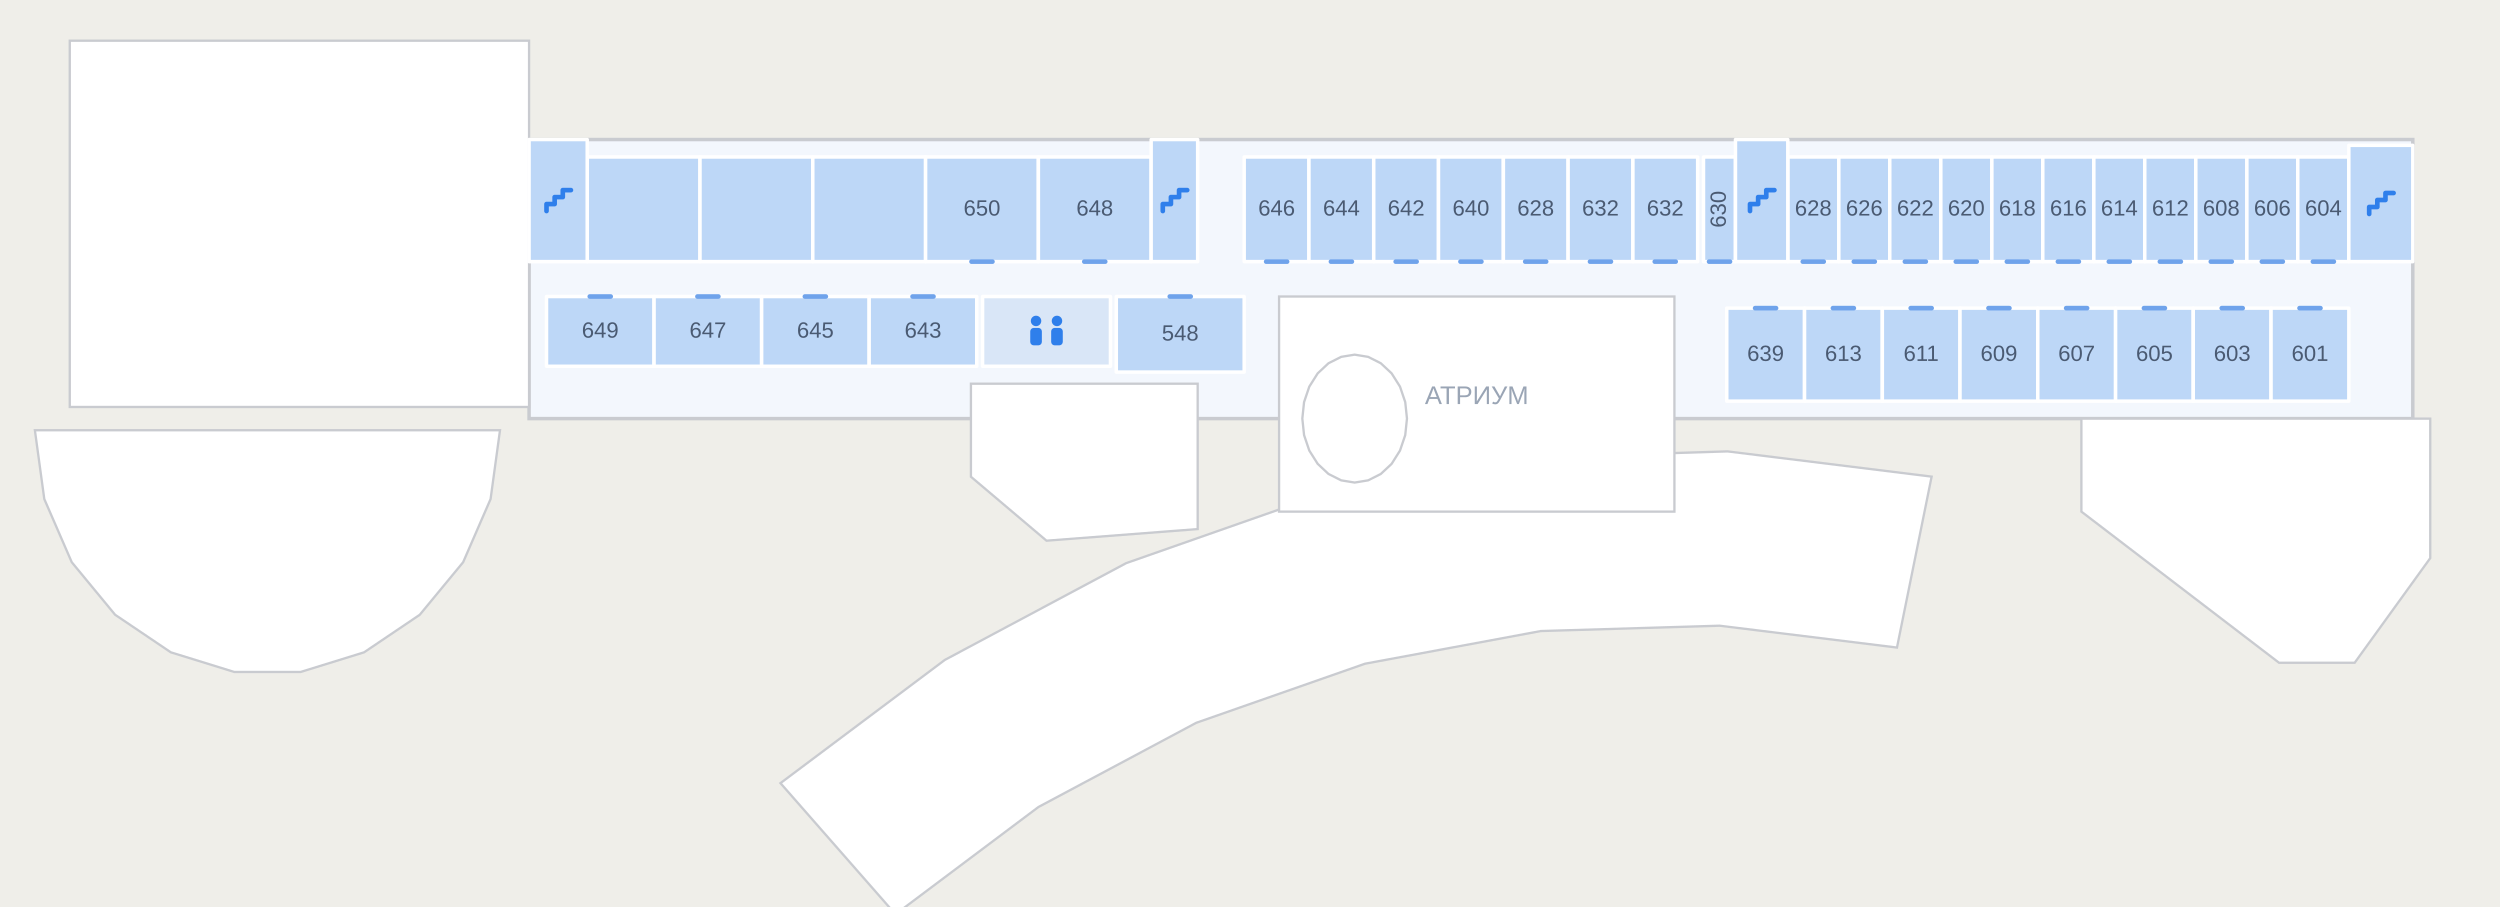
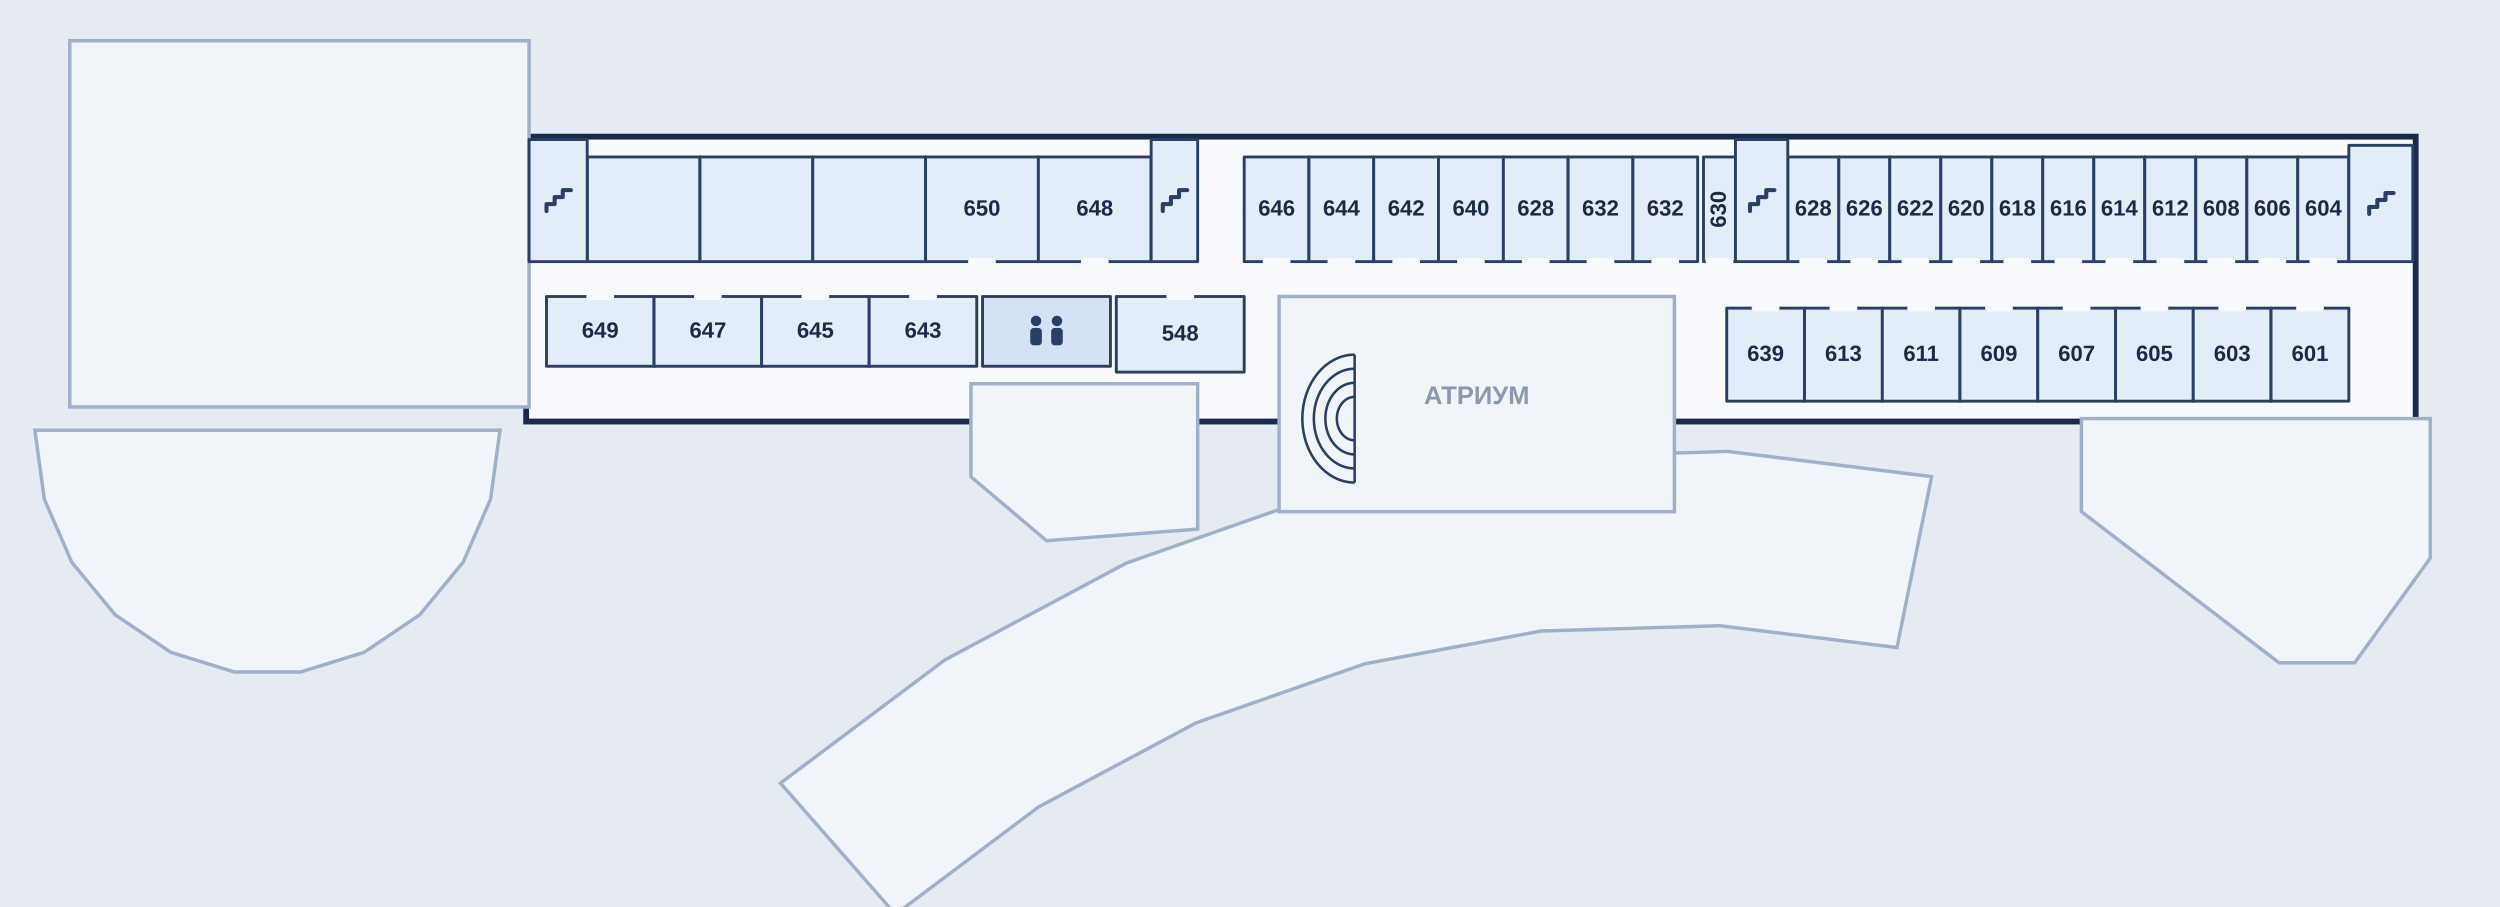
<svg xmlns="http://www.w3.org/2000/svg" viewBox="0 0 2150 780" width="2150" height="780">
-   <rect id="background" width="2150" height="780" fill="#EFEEE9" />
+   <rect id="background" width="2150" height="780" fill="#E6EBF1" />
  <g id="floor">
-     <path id="floor-main" d="M455.0 120.0 L2075.0 120.0 L2075.0 360.0 L455.0 360.0 Z" fill="#F3F7FD" stroke="#C9CBD0" stroke-width="3" />
+     <path id="floor-main" d="M455.0 120.0 L2075.0 120.0 L2075.0 360.0 L455.0 360.0 Z" fill="#F8FAFD" stroke="#1B2A4A" stroke-width="10" />
+     <path d="M455.0 120.0 L2075.0 120.0 L2075.0 360.0 L455.0 360.0 Z" fill="#F8FAFD" stroke="none" />
  </g>
  <g id="rooms">
-     <path id="unit" d="M505.0 135.0 L602.0 135.0 L602.0 225.0 L505.0 225.0 Z" fill="#BDD7F7" stroke="#FFFFFF" stroke-width="3" stroke-linejoin="round" />
-     <path id="unit-2" d="M602.0 135.0 L699.0 135.0 L699.0 225.0 L602.0 225.0 Z" fill="#BDD7F7" stroke="#FFFFFF" stroke-width="3" stroke-linejoin="round" />
-     <path id="unit-3" d="M699.0 135.0 L796.0 135.0 L796.0 225.0 L699.0 225.0 Z" fill="#BDD7F7" stroke="#FFFFFF" stroke-width="3" stroke-linejoin="round" />
-     <path id="room-650" d="M796.0 135.0 L893.0 135.0 L893.0 225.0 L796.0 225.0 Z" fill="#BDD7F7" stroke="#FFFFFF" stroke-width="3" stroke-linejoin="round" />
-     <path id="room-648" d="M893.0 135.0 L990.0 135.0 L990.0 225.0 L893.0 225.0 Z" fill="#BDD7F7" stroke="#FFFFFF" stroke-width="3" stroke-linejoin="round" />
-     <path id="room-646" d="M1070.0 135.0 L1125.7 135.0 L1125.7 225.0 L1070.0 225.0 Z" fill="#BDD7F7" stroke="#FFFFFF" stroke-width="3" stroke-linejoin="round" />
-     <path id="room-644" d="M1125.7 135.0 L1181.4 135.0 L1181.4 225.0 L1125.7 225.0 Z" fill="#BDD7F7" stroke="#FFFFFF" stroke-width="3" stroke-linejoin="round" />
-     <path id="room-642" d="M1181.4 135.0 L1237.1 135.0 L1237.1 225.0 L1181.4 225.0 Z" fill="#BDD7F7" stroke="#FFFFFF" stroke-width="3" stroke-linejoin="round" />
-     <path id="room-640" d="M1237.1 135.0 L1292.9 135.0 L1292.9 225.0 L1237.1 225.0 Z" fill="#BDD7F7" stroke="#FFFFFF" stroke-width="3" stroke-linejoin="round" />
-     <path id="room-628" d="M1292.9 135.0 L1348.6 135.0 L1348.6 225.0 L1292.9 225.0 Z" fill="#BDD7F7" stroke="#FFFFFF" stroke-width="3" stroke-linejoin="round" />
-     <path id="room-632" d="M1348.6 135.0 L1404.3 135.0 L1404.3 225.0 L1348.6 225.0 Z" fill="#BDD7F7" stroke="#FFFFFF" stroke-width="3" stroke-linejoin="round" />
-     <path id="room-632-2" d="M1404.3 135.0 L1460.0 135.0 L1460.0 225.0 L1404.3 225.0 Z" fill="#BDD7F7" stroke="#FFFFFF" stroke-width="3" stroke-linejoin="round" />
-     <path id="room-630" d="M1465.0 135.0 L1492.5 135.0 L1492.5 225.0 L1465.0 225.0 Z" fill="#BDD7F7" stroke="#FFFFFF" stroke-width="3" stroke-linejoin="round" />
-     <path id="room-628-2" d="M1537.5 135.0 L1581.4 135.0 L1581.4 225.0 L1537.5 225.0 Z" fill="#BDD7F7" stroke="#FFFFFF" stroke-width="3" stroke-linejoin="round" />
-     <path id="room-626" d="M1581.4 135.0 L1625.2 135.0 L1625.2 225.0 L1581.4 225.0 Z" fill="#BDD7F7" stroke="#FFFFFF" stroke-width="3" stroke-linejoin="round" />
-     <path id="room-622" d="M1625.2 135.0 L1669.1 135.0 L1669.1 225.0 L1625.2 225.0 Z" fill="#BDD7F7" stroke="#FFFFFF" stroke-width="3" stroke-linejoin="round" />
-     <path id="room-620" d="M1669.1 135.0 L1713.0 135.0 L1713.0 225.0 L1669.1 225.0 Z" fill="#BDD7F7" stroke="#FFFFFF" stroke-width="3" stroke-linejoin="round" />
-     <path id="room-618" d="M1713.0 135.0 L1756.8 135.0 L1756.8 225.0 L1713.0 225.0 Z" fill="#BDD7F7" stroke="#FFFFFF" stroke-width="3" stroke-linejoin="round" />
-     <path id="room-616" d="M1756.8 135.0 L1800.7 135.0 L1800.7 225.0 L1756.8 225.0 Z" fill="#BDD7F7" stroke="#FFFFFF" stroke-width="3" stroke-linejoin="round" />
-     <path id="room-614" d="M1800.7 135.0 L1844.5 135.0 L1844.5 225.0 L1800.7 225.0 Z" fill="#BDD7F7" stroke="#FFFFFF" stroke-width="3" stroke-linejoin="round" />
-     <path id="room-612" d="M1844.5 135.0 L1888.4 135.0 L1888.4 225.0 L1844.5 225.0 Z" fill="#BDD7F7" stroke="#FFFFFF" stroke-width="3" stroke-linejoin="round" />
-     <path id="room-608" d="M1888.4 135.0 L1932.3 135.0 L1932.3 225.0 L1888.4 225.0 Z" fill="#BDD7F7" stroke="#FFFFFF" stroke-width="3" stroke-linejoin="round" />
-     <path id="room-606" d="M1932.3 135.0 L1976.1 135.0 L1976.1 225.0 L1932.3 225.0 Z" fill="#BDD7F7" stroke="#FFFFFF" stroke-width="3" stroke-linejoin="round" />
-     <path id="room-604" d="M1976.1 135.0 L2020.0 135.0 L2020.0 225.0 L1976.1 225.0 Z" fill="#BDD7F7" stroke="#FFFFFF" stroke-width="3" stroke-linejoin="round" />
-     <path id="room-649" d="M470.0 255.0 L562.5 255.0 L562.5 315.0 L470.0 315.0 Z" fill="#BDD7F7" stroke="#FFFFFF" stroke-width="3" stroke-linejoin="round" />
-     <path id="room-647" d="M562.5 255.0 L655.0 255.0 L655.0 315.0 L562.5 315.0 Z" fill="#BDD7F7" stroke="#FFFFFF" stroke-width="3" stroke-linejoin="round" />
-     <path id="room-645" d="M655.0 255.0 L747.5 255.0 L747.5 315.0 L655.0 315.0 Z" fill="#BDD7F7" stroke="#FFFFFF" stroke-width="3" stroke-linejoin="round" />
-     <path id="room-643" d="M747.5 255.0 L840.0 255.0 L840.0 315.0 L747.5 315.0 Z" fill="#BDD7F7" stroke="#FFFFFF" stroke-width="3" stroke-linejoin="round" />
-     <path id="room-wc-west" d="M845.0 255.0 L955.0 255.0 L955.0 315.0 L845.0 315.0 Z" fill="#D9E6F7" stroke="#FFFFFF" stroke-width="3" stroke-linejoin="round" />
-     <path id="room-548" d="M960.0 255.0 L1070.0 255.0 L1070.0 320.0 L960.0 320.0 Z" fill="#BDD7F7" stroke="#FFFFFF" stroke-width="3" stroke-linejoin="round" />
-     <path id="room-639" d="M1485.0 265.0 L1551.9 265.0 L1551.9 345.0 L1485.0 345.0 Z" fill="#BDD7F7" stroke="#FFFFFF" stroke-width="3" stroke-linejoin="round" />
-     <path id="room-613" d="M1551.9 265.0 L1618.8 265.0 L1618.8 345.0 L1551.9 345.0 Z" fill="#BDD7F7" stroke="#FFFFFF" stroke-width="3" stroke-linejoin="round" />
-     <path id="room-611" d="M1618.8 265.0 L1685.6 265.0 L1685.6 345.0 L1618.8 345.0 Z" fill="#BDD7F7" stroke="#FFFFFF" stroke-width="3" stroke-linejoin="round" />
-     <path id="room-609" d="M1685.6 265.0 L1752.5 265.0 L1752.5 345.0 L1685.6 345.0 Z" fill="#BDD7F7" stroke="#FFFFFF" stroke-width="3" stroke-linejoin="round" />
-     <path id="room-607" d="M1752.5 265.0 L1819.4 265.0 L1819.4 345.0 L1752.5 345.0 Z" fill="#BDD7F7" stroke="#FFFFFF" stroke-width="3" stroke-linejoin="round" />
-     <path id="room-605" d="M1819.4 265.0 L1886.2 265.0 L1886.2 345.0 L1819.4 345.0 Z" fill="#BDD7F7" stroke="#FFFFFF" stroke-width="3" stroke-linejoin="round" />
-     <path id="room-603" d="M1886.2 265.0 L1953.1 265.0 L1953.1 345.0 L1886.2 345.0 Z" fill="#BDD7F7" stroke="#FFFFFF" stroke-width="3" stroke-linejoin="round" />
-     <path id="room-601" d="M1953.1 265.0 L2020.0 265.0 L2020.0 345.0 L1953.1 345.0 Z" fill="#BDD7F7" stroke="#FFFFFF" stroke-width="3" stroke-linejoin="round" />
+     <path id="unit" d="M505.0 135.0 L602.0 135.0 L602.0 225.0 L505.0 225.0 Z" fill="#E3ECF9" stroke="#2B3F66" stroke-width="2.5" stroke-linejoin="round" />
+     <path id="unit-2" d="M602.0 135.0 L699.0 135.0 L699.0 225.0 L602.0 225.0 Z" fill="#E3ECF9" stroke="#2B3F66" stroke-width="2.5" stroke-linejoin="round" />
+     <path id="unit-3" d="M699.0 135.0 L796.0 135.0 L796.0 225.0 L699.0 225.0 Z" fill="#E3ECF9" stroke="#2B3F66" stroke-width="2.5" stroke-linejoin="round" />
+     <path id="room-650" d="M796.0 135.0 L893.0 135.0 L893.0 225.0 L796.0 225.0 Z" fill="#E3ECF9" stroke="#2B3F66" stroke-width="2.5" stroke-linejoin="round" />
+     <path id="room-648" d="M893.0 135.0 L990.0 135.0 L990.0 225.0 L893.0 225.0 Z" fill="#E3ECF9" stroke="#2B3F66" stroke-width="2.5" stroke-linejoin="round" />
+     <path id="room-646" d="M1070.0 135.0 L1125.7 135.0 L1125.7 225.0 L1070.0 225.0 Z" fill="#E3ECF9" stroke="#2B3F66" stroke-width="2.5" stroke-linejoin="round" />
+     <path id="room-644" d="M1125.7 135.0 L1181.4 135.0 L1181.4 225.0 L1125.7 225.0 Z" fill="#E3ECF9" stroke="#2B3F66" stroke-width="2.5" stroke-linejoin="round" />
+     <path id="room-642" d="M1181.4 135.0 L1237.1 135.0 L1237.1 225.0 L1181.4 225.0 Z" fill="#E3ECF9" stroke="#2B3F66" stroke-width="2.5" stroke-linejoin="round" />
+     <path id="room-640" d="M1237.1 135.0 L1292.9 135.0 L1292.9 225.0 L1237.1 225.0 Z" fill="#E3ECF9" stroke="#2B3F66" stroke-width="2.5" stroke-linejoin="round" />
+     <path id="room-628" d="M1292.9 135.0 L1348.6 135.0 L1348.6 225.0 L1292.9 225.0 Z" fill="#E3ECF9" stroke="#2B3F66" stroke-width="2.5" stroke-linejoin="round" />
+     <path id="room-632" d="M1348.6 135.0 L1404.3 135.0 L1404.3 225.0 L1348.6 225.0 Z" fill="#E3ECF9" stroke="#2B3F66" stroke-width="2.5" stroke-linejoin="round" />
+     <path id="room-632-2" d="M1404.3 135.0 L1460.0 135.0 L1460.0 225.0 L1404.3 225.0 Z" fill="#E3ECF9" stroke="#2B3F66" stroke-width="2.5" stroke-linejoin="round" />
+     <path id="room-630" d="M1465.0 135.0 L1492.5 135.0 L1492.5 225.0 L1465.0 225.0 Z" fill="#E3ECF9" stroke="#2B3F66" stroke-width="2.5" stroke-linejoin="round" />
+     <path id="room-628-2" d="M1537.5 135.0 L1581.4 135.0 L1581.4 225.0 L1537.5 225.0 Z" fill="#E3ECF9" stroke="#2B3F66" stroke-width="2.5" stroke-linejoin="round" />
+     <path id="room-626" d="M1581.4 135.0 L1625.2 135.0 L1625.2 225.0 L1581.4 225.0 Z" fill="#E3ECF9" stroke="#2B3F66" stroke-width="2.5" stroke-linejoin="round" />
+     <path id="room-622" d="M1625.2 135.0 L1669.1 135.0 L1669.1 225.0 L1625.2 225.0 Z" fill="#E3ECF9" stroke="#2B3F66" stroke-width="2.5" stroke-linejoin="round" />
+     <path id="room-620" d="M1669.1 135.0 L1713.0 135.0 L1713.0 225.0 L1669.1 225.0 Z" fill="#E3ECF9" stroke="#2B3F66" stroke-width="2.5" stroke-linejoin="round" />
+     <path id="room-618" d="M1713.0 135.0 L1756.8 135.0 L1756.8 225.0 L1713.0 225.0 Z" fill="#E3ECF9" stroke="#2B3F66" stroke-width="2.5" stroke-linejoin="round" />
+     <path id="room-616" d="M1756.8 135.0 L1800.7 135.0 L1800.7 225.0 L1756.8 225.0 Z" fill="#E3ECF9" stroke="#2B3F66" stroke-width="2.5" stroke-linejoin="round" />
+     <path id="room-614" d="M1800.7 135.0 L1844.5 135.0 L1844.5 225.0 L1800.7 225.0 Z" fill="#E3ECF9" stroke="#2B3F66" stroke-width="2.5" stroke-linejoin="round" />
+     <path id="room-612" d="M1844.5 135.0 L1888.4 135.0 L1888.4 225.0 L1844.5 225.0 Z" fill="#E3ECF9" stroke="#2B3F66" stroke-width="2.5" stroke-linejoin="round" />
+     <path id="room-608" d="M1888.4 135.0 L1932.3 135.0 L1932.3 225.0 L1888.4 225.0 Z" fill="#E3ECF9" stroke="#2B3F66" stroke-width="2.5" stroke-linejoin="round" />
+     <path id="room-606" d="M1932.3 135.0 L1976.1 135.0 L1976.1 225.0 L1932.3 225.0 Z" fill="#E3ECF9" stroke="#2B3F66" stroke-width="2.5" stroke-linejoin="round" />
+     <path id="room-604" d="M1976.1 135.0 L2020.0 135.0 L2020.0 225.0 L1976.1 225.0 Z" fill="#E3ECF9" stroke="#2B3F66" stroke-width="2.5" stroke-linejoin="round" />
+     <path id="room-649" d="M470.0 255.0 L562.5 255.0 L562.5 315.0 L470.0 315.0 Z" fill="#E3ECF9" stroke="#2B3F66" stroke-width="2.5" stroke-linejoin="round" />
+     <path id="room-647" d="M562.5 255.0 L655.0 255.0 L655.0 315.0 L562.5 315.0 Z" fill="#E3ECF9" stroke="#2B3F66" stroke-width="2.5" stroke-linejoin="round" />
+     <path id="room-645" d="M655.0 255.0 L747.5 255.0 L747.5 315.0 L655.0 315.0 Z" fill="#E3ECF9" stroke="#2B3F66" stroke-width="2.5" stroke-linejoin="round" />
+     <path id="room-643" d="M747.5 255.0 L840.0 255.0 L840.0 315.0 L747.5 315.0 Z" fill="#E3ECF9" stroke="#2B3F66" stroke-width="2.5" stroke-linejoin="round" />
+     <path id="room-wc-west" d="M845.0 255.0 L955.0 255.0 L955.0 315.0 L845.0 315.0 Z" fill="#D5E2F4" stroke="#2B3F66" stroke-width="2.5" stroke-linejoin="round" />
+     <path id="room-548" d="M960.0 255.0 L1070.0 255.0 L1070.0 320.0 L960.0 320.0 Z" fill="#E3ECF9" stroke="#2B3F66" stroke-width="2.5" stroke-linejoin="round" />
+     <path id="room-639" d="M1485.0 265.0 L1551.9 265.0 L1551.9 345.0 L1485.0 345.0 Z" fill="#E3ECF9" stroke="#2B3F66" stroke-width="2.5" stroke-linejoin="round" />
+     <path id="room-613" d="M1551.9 265.0 L1618.8 265.0 L1618.8 345.0 L1551.9 345.0 Z" fill="#E3ECF9" stroke="#2B3F66" stroke-width="2.5" stroke-linejoin="round" />
+     <path id="room-611" d="M1618.8 265.0 L1685.6 265.0 L1685.6 345.0 L1618.8 345.0 Z" fill="#E3ECF9" stroke="#2B3F66" stroke-width="2.5" stroke-linejoin="round" />
+     <path id="room-609" d="M1685.6 265.0 L1752.5 265.0 L1752.5 345.0 L1685.6 345.0 Z" fill="#E3ECF9" stroke="#2B3F66" stroke-width="2.5" stroke-linejoin="round" />
+     <path id="room-607" d="M1752.5 265.0 L1819.4 265.0 L1819.4 345.0 L1752.5 345.0 Z" fill="#E3ECF9" stroke="#2B3F66" stroke-width="2.5" stroke-linejoin="round" />
+     <path id="room-605" d="M1819.4 265.0 L1886.2 265.0 L1886.2 345.0 L1819.4 345.0 Z" fill="#E3ECF9" stroke="#2B3F66" stroke-width="2.5" stroke-linejoin="round" />
+     <path id="room-603" d="M1886.2 265.0 L1953.1 265.0 L1953.1 345.0 L1886.2 345.0 Z" fill="#E3ECF9" stroke="#2B3F66" stroke-width="2.5" stroke-linejoin="round" />
+     <path id="room-601" d="M1953.1 265.0 L2020.0 265.0 L2020.0 345.0 L1953.1 345.0 Z" fill="#E3ECF9" stroke="#2B3F66" stroke-width="2.5" stroke-linejoin="round" />
  </g>
  <g id="atrium">
-     <path id="void-west-box" d="M60.0 35.0 L455.0 35.0 L455.0 350.0 L60.0 350.0 Z" fill="#FFFFFF" stroke="#C9CBD0" stroke-width="2" />
-     <path id="void-west-hall" d="M30.0 370.0 L430.0 370.0 L430.0 370.0 L421.9 429.2 L398.3 483.5 L361.0 528.7 L313.1 561.0 L258.5 577.9 L201.5 577.9 L146.9 561.0 L99.0 528.7 L61.7 483.5 L38.1 429.2 L30.0 370.0 Z" fill="#FFFFFF" stroke="#C9CBD0" stroke-width="2" />
-     <path id="void-461" d="M835.0 330.0 L1030.0 330.0 L1030.0 455.0 L900.0 465.0 L835.0 410.0 Z" fill="#FFFFFF" stroke="#C9CBD0" stroke-width="2" />
-     <path id="void-east" d="M1790.0 360.0 L1790.0 440.0 L1960.0 570.0 L2025.0 570.0 L2090.0 480.0 L2090.0 360.0 Z" fill="#FFFFFF" stroke="#C9CBD0" stroke-width="2" />
-     <path id="void-arc" d="M1661.2 409.9 L1485.7 388.2 L1309.1 393.6 L1135.3 425.8 L968.5 484.3 L812.6 567.5 L671.2 673.5 L770.1 786.3 L893.1 694.0 L1028.8 621.6 L1173.9 570.8 L1325.1 542.7 L1478.8 538.1 L1631.4 556.9 Z" fill="#FFFFFF" stroke="#C9CBD0" stroke-width="2" />
-     <path id="atrium-void" d="M1100.0 255.0 L1440.0 255.0 L1440.0 440.0 L1100.0 440.0 Z" fill="#FFFFFF" stroke="#C9CBD0" stroke-width="2" />
-     <path id="atrium-spiral" d="M1210.0 360.0 L1208.5 374.2 L1204.0 387.5 L1196.8 398.9 L1187.5 407.6 L1176.6 413.1 L1165.0 415.0 L1153.4 413.1 L1142.5 407.6 L1133.2 398.9 L1126.0 387.5 L1121.5 374.2 L1120.0 360.0 L1121.5 345.8 L1126.0 332.5 L1133.2 321.1 L1142.5 312.4 L1153.4 306.9 L1165.0 305.0 L1176.6 306.9 L1187.5 312.4 L1196.8 321.1 L1204.0 332.5 L1208.5 345.8 Z" fill="#FFFFFF" stroke="#C9CBD0" stroke-width="2" />
+     <path id="void-west-box" d="M60.0 35.0 L455.0 35.0 L455.0 350.0 L60.0 350.0 Z" fill="#F1F4F9" stroke="#9FB0C8" stroke-width="3" />
+     <path id="void-west-hall" d="M30.0 370.0 L430.0 370.0 L430.0 370.0 L421.9 429.2 L398.3 483.5 L361.0 528.7 L313.1 561.0 L258.5 577.9 L201.5 577.9 L146.9 561.0 L99.0 528.7 L61.7 483.5 L38.1 429.2 L30.0 370.0 Z" fill="#F1F4F9" stroke="#9FB0C8" stroke-width="3" />
+     <path id="void-461" d="M835.0 330.0 L1030.0 330.0 L1030.0 455.0 L900.0 465.0 L835.0 410.0 Z" fill="#F1F4F9" stroke="#9FB0C8" stroke-width="3" />
+     <path id="void-east" d="M1790.0 360.0 L1790.0 440.0 L1960.0 570.0 L2025.0 570.0 L2090.0 480.0 L2090.0 360.0 Z" fill="#F1F4F9" stroke="#9FB0C8" stroke-width="3" />
+     <path id="void-arc" d="M1661.2 409.9 L1485.7 388.2 L1309.1 393.6 L1135.3 425.8 L968.5 484.3 L812.6 567.5 L671.2 673.5 L770.1 786.3 L893.1 694.0 L1028.8 621.6 L1173.9 570.8 L1325.1 542.7 L1478.8 538.1 L1631.4 556.9 Z" fill="#F1F4F9" stroke="#9FB0C8" stroke-width="3" />
+     <path id="atrium-void" d="M1100.0 255.0 L1440.0 255.0 L1440.0 440.0 L1100.0 440.0 Z" fill="#F1F4F9" stroke="#9FB0C8" stroke-width="3" />
+     <g id="atrium-spiral" fill="none" stroke="#2B3F66" stroke-width="2.2">
+       <path d="M1165.0 305.0V415.0" />
+       <path d="M1165.0 305.0A45.0 55.0 0 0 0 1165.0 415.0" />
+       <path d="M1165.0 317.1A35.1 42.9 0 0 0 1165.0 402.9" />
+       <path d="M1165.0 329.2A25.2 30.8 0 0 0 1165.0 390.8" />
+       <path d="M1165.0 341.3A15.3 18.7 0 0 0 1165.0 378.7" />
+     </g>
  </g>
  <g id="stairs">
-     <path id="stairs-1" d="M455.0 120.0 L505.0 120.0 L505.0 225.0 L455.0 225.0 Z" fill="#BDD7F7" stroke="#FFFFFF" stroke-width="3" stroke-linejoin="round" />
-     <path id="stairs-2" d="M990.0 120.0 L1030.0 120.0 L1030.0 225.0 L990.0 225.0 Z" fill="#BDD7F7" stroke="#FFFFFF" stroke-width="3" stroke-linejoin="round" />
-     <path id="stairs-4" d="M1492.5 120.0 L1537.5 120.0 L1537.5 225.0 L1492.5 225.0 Z" fill="#BDD7F7" stroke="#FFFFFF" stroke-width="3" stroke-linejoin="round" />
-     <path id="stairs-5" d="M2020.0 125.0 L2075.0 125.0 L2075.0 225.0 L2020.0 225.0 Z" fill="#BDD7F7" stroke="#FFFFFF" stroke-width="3" stroke-linejoin="round" />
+     <path id="stairs-1" d="M455.0 120.0 L505.0 120.0 L505.0 225.0 L455.0 225.0 Z" fill="#E3ECF9" stroke="#2B3F66" stroke-width="2.5" stroke-linejoin="round" />
+     <path id="stairs-2" d="M990.0 120.0 L1030.0 120.0 L1030.0 225.0 L990.0 225.0 Z" fill="#E3ECF9" stroke="#2B3F66" stroke-width="2.5" stroke-linejoin="round" />
+     <path id="stairs-4" d="M1492.5 120.0 L1537.5 120.0 L1537.5 225.0 L1492.5 225.0 Z" fill="#E3ECF9" stroke="#2B3F66" stroke-width="2.5" stroke-linejoin="round" />
+     <path id="stairs-5" d="M2020.0 125.0 L2075.0 125.0 L2075.0 225.0 L2020.0 225.0 Z" fill="#E3ECF9" stroke="#2B3F66" stroke-width="2.5" stroke-linejoin="round" />
  </g>
  <g id="doors">
-     <line id="door-650" x1="853.5" y1="225.0" x2="835.5" y2="225.0" stroke="#6FA3EB" stroke-width="4" stroke-linecap="round" />
-     <line id="door-648" x1="950.5" y1="225.0" x2="932.5" y2="225.0" stroke="#6FA3EB" stroke-width="4" stroke-linecap="round" />
-     <line id="door-646" x1="1106.9" y1="225.0" x2="1088.9" y2="225.0" stroke="#6FA3EB" stroke-width="4" stroke-linecap="round" />
-     <line id="door-644" x1="1162.6" y1="225.0" x2="1144.6" y2="225.0" stroke="#6FA3EB" stroke-width="4" stroke-linecap="round" />
-     <line id="door-642" x1="1218.3" y1="225.0" x2="1200.3" y2="225.0" stroke="#6FA3EB" stroke-width="4" stroke-linecap="round" />
-     <line id="door-640" x1="1274.0" y1="225.0" x2="1256.0" y2="225.0" stroke="#6FA3EB" stroke-width="4" stroke-linecap="round" />
-     <line id="door-628" x1="1329.7" y1="225.0" x2="1311.7" y2="225.0" stroke="#6FA3EB" stroke-width="4" stroke-linecap="round" />
-     <line id="door-632" x1="1385.4" y1="225.0" x2="1367.4" y2="225.0" stroke="#6FA3EB" stroke-width="4" stroke-linecap="round" />
-     <line id="door-632-2" x1="1441.1" y1="225.0" x2="1423.1" y2="225.0" stroke="#6FA3EB" stroke-width="4" stroke-linecap="round" />
-     <line id="door-630" x1="1487.8" y1="225.0" x2="1469.8" y2="225.0" stroke="#6FA3EB" stroke-width="4" stroke-linecap="round" />
-     <line id="door-628-2" x1="1568.4" y1="225.0" x2="1550.4" y2="225.0" stroke="#6FA3EB" stroke-width="4" stroke-linecap="round" />
-     <line id="door-626" x1="1612.3" y1="225.0" x2="1594.3" y2="225.0" stroke="#6FA3EB" stroke-width="4" stroke-linecap="round" />
-     <line id="door-622" x1="1656.2" y1="225.0" x2="1638.2" y2="225.0" stroke="#6FA3EB" stroke-width="4" stroke-linecap="round" />
-     <line id="door-620" x1="1700.0" y1="225.0" x2="1682.0" y2="225.0" stroke="#6FA3EB" stroke-width="4" stroke-linecap="round" />
-     <line id="door-618" x1="1743.9" y1="225.0" x2="1725.9" y2="225.0" stroke="#6FA3EB" stroke-width="4" stroke-linecap="round" />
-     <line id="door-616" x1="1787.8" y1="225.0" x2="1769.8" y2="225.0" stroke="#6FA3EB" stroke-width="4" stroke-linecap="round" />
-     <line id="door-614" x1="1831.6" y1="225.0" x2="1813.6" y2="225.0" stroke="#6FA3EB" stroke-width="4" stroke-linecap="round" />
-     <line id="door-612" x1="1875.5" y1="225.0" x2="1857.5" y2="225.0" stroke="#6FA3EB" stroke-width="4" stroke-linecap="round" />
-     <line id="door-608" x1="1919.3" y1="225.0" x2="1901.3" y2="225.0" stroke="#6FA3EB" stroke-width="4" stroke-linecap="round" />
-     <line id="door-606" x1="1963.2" y1="225.0" x2="1945.2" y2="225.0" stroke="#6FA3EB" stroke-width="4" stroke-linecap="round" />
-     <line id="door-604" x1="2007.1" y1="225.0" x2="1989.1" y2="225.0" stroke="#6FA3EB" stroke-width="4" stroke-linecap="round" />
-     <line id="door-649" x1="507.2" y1="255.0" x2="525.2" y2="255.0" stroke="#6FA3EB" stroke-width="4" stroke-linecap="round" />
-     <line id="door-647" x1="599.8" y1="255.0" x2="617.8" y2="255.0" stroke="#6FA3EB" stroke-width="4" stroke-linecap="round" />
-     <line id="door-645" x1="692.2" y1="255.0" x2="710.2" y2="255.0" stroke="#6FA3EB" stroke-width="4" stroke-linecap="round" />
-     <line id="door-643" x1="784.8" y1="255.0" x2="802.8" y2="255.0" stroke="#6FA3EB" stroke-width="4" stroke-linecap="round" />
-     <line id="door-548" x1="1006.0" y1="255.0" x2="1024.0" y2="255.0" stroke="#6FA3EB" stroke-width="4" stroke-linecap="round" />
-     <line id="door-639" x1="1509.4" y1="265.0" x2="1527.4" y2="265.0" stroke="#6FA3EB" stroke-width="4" stroke-linecap="round" />
-     <line id="door-613" x1="1576.3" y1="265.0" x2="1594.3" y2="265.0" stroke="#6FA3EB" stroke-width="4" stroke-linecap="round" />
-     <line id="door-611" x1="1643.2" y1="265.0" x2="1661.2" y2="265.0" stroke="#6FA3EB" stroke-width="4" stroke-linecap="round" />
-     <line id="door-609" x1="1710.1" y1="265.0" x2="1728.1" y2="265.0" stroke="#6FA3EB" stroke-width="4" stroke-linecap="round" />
-     <line id="door-607" x1="1776.9" y1="265.0" x2="1794.9" y2="265.0" stroke="#6FA3EB" stroke-width="4" stroke-linecap="round" />
-     <line id="door-605" x1="1843.8" y1="265.0" x2="1861.8" y2="265.0" stroke="#6FA3EB" stroke-width="4" stroke-linecap="round" />
-     <line id="door-603" x1="1910.7" y1="265.0" x2="1928.7" y2="265.0" stroke="#6FA3EB" stroke-width="4" stroke-linecap="round" />
-     <line id="door-601" x1="1977.6" y1="265.0" x2="1995.6" y2="265.0" stroke="#6FA3EB" stroke-width="4" stroke-linecap="round" />
+     <line id="door-650" x1="853.5" y1="225.0" x2="835.5" y2="225.0" stroke="#F8FAFD" stroke-width="6" stroke-linecap="round" />
+     <line id="door-648" x1="950.5" y1="225.0" x2="932.5" y2="225.0" stroke="#F8FAFD" stroke-width="6" stroke-linecap="round" />
+     <line id="door-646" x1="1106.9" y1="225.0" x2="1088.9" y2="225.0" stroke="#F8FAFD" stroke-width="6" stroke-linecap="round" />
+     <line id="door-644" x1="1162.6" y1="225.0" x2="1144.6" y2="225.0" stroke="#F8FAFD" stroke-width="6" stroke-linecap="round" />
+     <line id="door-642" x1="1218.3" y1="225.0" x2="1200.3" y2="225.0" stroke="#F8FAFD" stroke-width="6" stroke-linecap="round" />
+     <line id="door-640" x1="1274.0" y1="225.0" x2="1256.0" y2="225.0" stroke="#F8FAFD" stroke-width="6" stroke-linecap="round" />
+     <line id="door-628" x1="1329.7" y1="225.0" x2="1311.7" y2="225.0" stroke="#F8FAFD" stroke-width="6" stroke-linecap="round" />
+     <line id="door-632" x1="1385.4" y1="225.0" x2="1367.4" y2="225.0" stroke="#F8FAFD" stroke-width="6" stroke-linecap="round" />
+     <line id="door-632-2" x1="1441.1" y1="225.0" x2="1423.1" y2="225.0" stroke="#F8FAFD" stroke-width="6" stroke-linecap="round" />
+     <line id="door-630" x1="1487.8" y1="225.0" x2="1469.8" y2="225.0" stroke="#F8FAFD" stroke-width="6" stroke-linecap="round" />
+     <line id="door-628-2" x1="1568.4" y1="225.0" x2="1550.4" y2="225.0" stroke="#F8FAFD" stroke-width="6" stroke-linecap="round" />
+     <line id="door-626" x1="1612.3" y1="225.0" x2="1594.3" y2="225.0" stroke="#F8FAFD" stroke-width="6" stroke-linecap="round" />
+     <line id="door-622" x1="1656.2" y1="225.0" x2="1638.2" y2="225.0" stroke="#F8FAFD" stroke-width="6" stroke-linecap="round" />
+     <line id="door-620" x1="1700.0" y1="225.0" x2="1682.0" y2="225.0" stroke="#F8FAFD" stroke-width="6" stroke-linecap="round" />
+     <line id="door-618" x1="1743.9" y1="225.0" x2="1725.9" y2="225.0" stroke="#F8FAFD" stroke-width="6" stroke-linecap="round" />
+     <line id="door-616" x1="1787.8" y1="225.0" x2="1769.8" y2="225.0" stroke="#F8FAFD" stroke-width="6" stroke-linecap="round" />
+     <line id="door-614" x1="1831.6" y1="225.0" x2="1813.6" y2="225.0" stroke="#F8FAFD" stroke-width="6" stroke-linecap="round" />
+     <line id="door-612" x1="1875.5" y1="225.0" x2="1857.5" y2="225.0" stroke="#F8FAFD" stroke-width="6" stroke-linecap="round" />
+     <line id="door-608" x1="1919.3" y1="225.0" x2="1901.3" y2="225.0" stroke="#F8FAFD" stroke-width="6" stroke-linecap="round" />
+     <line id="door-606" x1="1963.2" y1="225.0" x2="1945.2" y2="225.0" stroke="#F8FAFD" stroke-width="6" stroke-linecap="round" />
+     <line id="door-604" x1="2007.1" y1="225.0" x2="1989.1" y2="225.0" stroke="#F8FAFD" stroke-width="6" stroke-linecap="round" />
+     <line id="door-649" x1="507.2" y1="255.0" x2="525.2" y2="255.0" stroke="#F8FAFD" stroke-width="6" stroke-linecap="round" />
+     <line id="door-647" x1="599.8" y1="255.0" x2="617.8" y2="255.0" stroke="#F8FAFD" stroke-width="6" stroke-linecap="round" />
+     <line id="door-645" x1="692.2" y1="255.0" x2="710.2" y2="255.0" stroke="#F8FAFD" stroke-width="6" stroke-linecap="round" />
+     <line id="door-643" x1="784.8" y1="255.0" x2="802.8" y2="255.0" stroke="#F8FAFD" stroke-width="6" stroke-linecap="round" />
+     <line id="door-548" x1="1006.0" y1="255.0" x2="1024.0" y2="255.0" stroke="#F8FAFD" stroke-width="6" stroke-linecap="round" />
+     <line id="door-639" x1="1509.4" y1="265.0" x2="1527.4" y2="265.0" stroke="#F8FAFD" stroke-width="6" stroke-linecap="round" />
+     <line id="door-613" x1="1576.3" y1="265.0" x2="1594.3" y2="265.0" stroke="#F8FAFD" stroke-width="6" stroke-linecap="round" />
+     <line id="door-611" x1="1643.2" y1="265.0" x2="1661.2" y2="265.0" stroke="#F8FAFD" stroke-width="6" stroke-linecap="round" />
+     <line id="door-609" x1="1710.1" y1="265.0" x2="1728.1" y2="265.0" stroke="#F8FAFD" stroke-width="6" stroke-linecap="round" />
+     <line id="door-607" x1="1776.9" y1="265.0" x2="1794.9" y2="265.0" stroke="#F8FAFD" stroke-width="6" stroke-linecap="round" />
+     <line id="door-605" x1="1843.8" y1="265.0" x2="1861.8" y2="265.0" stroke="#F8FAFD" stroke-width="6" stroke-linecap="round" />
+     <line id="door-603" x1="1910.7" y1="265.0" x2="1928.7" y2="265.0" stroke="#F8FAFD" stroke-width="6" stroke-linecap="round" />
+     <line id="door-601" x1="1977.6" y1="265.0" x2="1995.6" y2="265.0" stroke="#F8FAFD" stroke-width="6" stroke-linecap="round" />
  </g>
  <g id="icons">
-     <polyline id="icon-stairs-1" points="470.0,181.5 470.0,175.5 477.0,175.5 477.0,169.5 484.0,169.5 484.0,163.5 491.0,163.5" fill="none" stroke="#2F7FEB" stroke-width="4" stroke-linecap="round" stroke-linejoin="round" />
-     <polyline id="icon-stairs-2" points="1000.0,181.5 1000.0,175.5 1007.0,175.5 1007.0,169.5 1014.0,169.5 1014.0,163.5 1021.0,163.5" fill="none" stroke="#2F7FEB" stroke-width="4" stroke-linecap="round" stroke-linejoin="round" />
-     <polyline id="icon-stairs-4" points="1505.0,181.5 1505.0,175.5 1512.0,175.5 1512.0,169.5 1519.0,169.5 1519.0,163.5 1526.0,163.5" fill="none" stroke="#2F7FEB" stroke-width="4" stroke-linecap="round" stroke-linejoin="round" />
-     <polyline id="icon-stairs-5" points="2037.5,184.0 2037.5,178.0 2044.5,178.0 2044.5,172.0 2051.5,172.0 2051.5,166.0 2058.5,166.0" fill="none" stroke="#2F7FEB" stroke-width="4" stroke-linecap="round" stroke-linejoin="round" />
-     <g id="icon-room-wc-west" fill="#2F7FEB">
+     <polyline id="icon-stairs-1" points="470.0,181.5 470.0,175.5 477.0,175.5 477.0,169.5 484.0,169.5 484.0,163.5 491.0,163.5" fill="none" stroke="#2B3F66" stroke-width="3.5" stroke-linecap="round" stroke-linejoin="round" />
+     <polyline id="icon-stairs-2" points="1000.0,181.5 1000.0,175.5 1007.0,175.5 1007.0,169.5 1014.0,169.5 1014.0,163.5 1021.0,163.5" fill="none" stroke="#2B3F66" stroke-width="3.5" stroke-linecap="round" stroke-linejoin="round" />
+     <polyline id="icon-stairs-4" points="1505.0,181.5 1505.0,175.5 1512.0,175.5 1512.0,169.5 1519.0,169.5 1519.0,163.5 1526.0,163.5" fill="none" stroke="#2B3F66" stroke-width="3.5" stroke-linecap="round" stroke-linejoin="round" />
+     <polyline id="icon-stairs-5" points="2037.5,184.0 2037.5,178.0 2044.5,178.0 2044.5,172.0 2051.5,172.0 2051.5,166.0 2058.5,166.0" fill="none" stroke="#2B3F66" stroke-width="3.5" stroke-linecap="round" stroke-linejoin="round" />
+     <g id="icon-room-wc-west" fill="#2B3F66">
      <circle cx="891.0" cy="276.0" r="4.5" />
      <rect x="886.0" y="282.0" width="10" height="15" rx="3" />
      <circle cx="909.0" cy="276.0" r="4.5" />
      <rect x="904.0" y="282.0" width="10" height="15" rx="3" />
    </g>
  </g>
  <g id="nav">
    <circle id="node-stairs-1" cx="480.0" cy="172.5" r="4" fill="#2F7FEB" fill-opacity="0" />
    <circle id="node-door-650" cx="844.5" cy="225.0" r="4" fill="#2F7FEB" fill-opacity="0" />
    <circle id="node-door-648" cx="941.5" cy="225.0" r="4" fill="#2F7FEB" fill-opacity="0" />
    <circle id="node-stairs-2" cx="1010.0" cy="172.5" r="4" fill="#2F7FEB" fill-opacity="0" />
    <circle id="node-door-646" cx="1097.9" cy="225.0" r="4" fill="#2F7FEB" fill-opacity="0" />
    <circle id="node-door-644" cx="1153.6" cy="225.0" r="4" fill="#2F7FEB" fill-opacity="0" />
    <circle id="node-door-642" cx="1209.3" cy="225.0" r="4" fill="#2F7FEB" fill-opacity="0" />
    <circle id="node-door-640" cx="1265.0" cy="225.0" r="4" fill="#2F7FEB" fill-opacity="0" />
    <circle id="node-door-628" cx="1320.7" cy="225.0" r="4" fill="#2F7FEB" fill-opacity="0" />
    <circle id="node-door-632" cx="1376.4" cy="225.0" r="4" fill="#2F7FEB" fill-opacity="0" />
    <circle id="node-door-632-2" cx="1432.1" cy="225.0" r="4" fill="#2F7FEB" fill-opacity="0" />
    <circle id="node-door-630" cx="1478.8" cy="225.0" r="4" fill="#2F7FEB" fill-opacity="0" />
    <circle id="node-stairs-4" cx="1515.0" cy="172.5" r="4" fill="#2F7FEB" fill-opacity="0" />
    <circle id="node-door-628-2" cx="1559.4" cy="225.0" r="4" fill="#2F7FEB" fill-opacity="0" />
    <circle id="node-door-626" cx="1603.3" cy="225.0" r="4" fill="#2F7FEB" fill-opacity="0" />
    <circle id="node-door-622" cx="1647.2" cy="225.0" r="4" fill="#2F7FEB" fill-opacity="0" />
    <circle id="node-door-620" cx="1691.0" cy="225.0" r="4" fill="#2F7FEB" fill-opacity="0" />
    <circle id="node-door-618" cx="1734.9" cy="225.0" r="4" fill="#2F7FEB" fill-opacity="0" />
    <circle id="node-door-616" cx="1778.8" cy="225.0" r="4" fill="#2F7FEB" fill-opacity="0" />
    <circle id="node-door-614" cx="1822.6" cy="225.0" r="4" fill="#2F7FEB" fill-opacity="0" />
    <circle id="node-door-612" cx="1866.5" cy="225.0" r="4" fill="#2F7FEB" fill-opacity="0" />
    <circle id="node-door-608" cx="1910.3" cy="225.0" r="4" fill="#2F7FEB" fill-opacity="0" />
    <circle id="node-door-606" cx="1954.2" cy="225.0" r="4" fill="#2F7FEB" fill-opacity="0" />
    <circle id="node-door-604" cx="1998.1" cy="225.0" r="4" fill="#2F7FEB" fill-opacity="0" />
    <circle id="node-stairs-5" cx="2047.5" cy="175.0" r="4" fill="#2F7FEB" fill-opacity="0" />
    <circle id="node-door-649" cx="516.2" cy="255.0" r="4" fill="#2F7FEB" fill-opacity="0" />
    <circle id="node-door-647" cx="608.8" cy="255.0" r="4" fill="#2F7FEB" fill-opacity="0" />
    <circle id="node-door-645" cx="701.2" cy="255.0" r="4" fill="#2F7FEB" fill-opacity="0" />
    <circle id="node-door-643" cx="793.8" cy="255.0" r="4" fill="#2F7FEB" fill-opacity="0" />
    <circle id="node-door-548" cx="1015.0" cy="255.0" r="4" fill="#2F7FEB" fill-opacity="0" />
    <circle id="node-door-639" cx="1518.4" cy="265.0" r="4" fill="#2F7FEB" fill-opacity="0" />
    <circle id="node-door-613" cx="1585.3" cy="265.0" r="4" fill="#2F7FEB" fill-opacity="0" />
    <circle id="node-door-611" cx="1652.2" cy="265.0" r="4" fill="#2F7FEB" fill-opacity="0" />
    <circle id="node-door-609" cx="1719.1" cy="265.0" r="4" fill="#2F7FEB" fill-opacity="0" />
    <circle id="node-door-607" cx="1785.9" cy="265.0" r="4" fill="#2F7FEB" fill-opacity="0" />
    <circle id="node-door-605" cx="1852.8" cy="265.0" r="4" fill="#2F7FEB" fill-opacity="0" />
    <circle id="node-door-603" cx="1919.7" cy="265.0" r="4" fill="#2F7FEB" fill-opacity="0" />
    <circle id="node-door-601" cx="1986.6" cy="265.0" r="4" fill="#2F7FEB" fill-opacity="0" />
  </g>
  <g id="labels">
-     <text x="844.5" y="180.0" font-family="Arial, sans-serif" font-size="19" fill="#4A5A72" text-anchor="middle" dominant-baseline="middle">650</text>
-     <text x="941.5" y="180.0" font-family="Arial, sans-serif" font-size="19" fill="#4A5A72" text-anchor="middle" dominant-baseline="middle">648</text>
-     <text x="1097.9" y="180.0" font-family="Arial, sans-serif" font-size="19" fill="#4A5A72" text-anchor="middle" dominant-baseline="middle">646</text>
-     <text x="1153.6" y="180.0" font-family="Arial, sans-serif" font-size="19" fill="#4A5A72" text-anchor="middle" dominant-baseline="middle">644</text>
-     <text x="1209.3" y="180.0" font-family="Arial, sans-serif" font-size="19" fill="#4A5A72" text-anchor="middle" dominant-baseline="middle">642</text>
-     <text x="1265.0" y="180.0" font-family="Arial, sans-serif" font-size="19" fill="#4A5A72" text-anchor="middle" dominant-baseline="middle">640</text>
-     <text x="1320.7" y="180.0" font-family="Arial, sans-serif" font-size="19" fill="#4A5A72" text-anchor="middle" dominant-baseline="middle">628</text>
-     <text x="1376.4" y="180.0" font-family="Arial, sans-serif" font-size="19" fill="#4A5A72" text-anchor="middle" dominant-baseline="middle">632</text>
-     <text x="1432.1" y="180.0" font-family="Arial, sans-serif" font-size="19" fill="#4A5A72" text-anchor="middle" dominant-baseline="middle">632</text>
-     <text x="1478.8" y="180.0" font-family="Arial, sans-serif" font-size="19" fill="#4A5A72" text-anchor="middle" dominant-baseline="middle" transform="rotate(-90.0 1478.8 180.0)">630</text>
-     <text x="1559.4" y="180.0" font-family="Arial, sans-serif" font-size="19" fill="#4A5A72" text-anchor="middle" dominant-baseline="middle">628</text>
-     <text x="1603.3" y="180.0" font-family="Arial, sans-serif" font-size="19" fill="#4A5A72" text-anchor="middle" dominant-baseline="middle">626</text>
-     <text x="1647.2" y="180.0" font-family="Arial, sans-serif" font-size="19" fill="#4A5A72" text-anchor="middle" dominant-baseline="middle">622</text>
-     <text x="1691.0" y="180.0" font-family="Arial, sans-serif" font-size="19" fill="#4A5A72" text-anchor="middle" dominant-baseline="middle">620</text>
-     <text x="1734.9" y="180.0" font-family="Arial, sans-serif" font-size="19" fill="#4A5A72" text-anchor="middle" dominant-baseline="middle">618</text>
-     <text x="1778.8" y="180.0" font-family="Arial, sans-serif" font-size="19" fill="#4A5A72" text-anchor="middle" dominant-baseline="middle">616</text>
-     <text x="1822.6" y="180.0" font-family="Arial, sans-serif" font-size="19" fill="#4A5A72" text-anchor="middle" dominant-baseline="middle">614</text>
-     <text x="1866.5" y="180.0" font-family="Arial, sans-serif" font-size="19" fill="#4A5A72" text-anchor="middle" dominant-baseline="middle">612</text>
-     <text x="1910.3" y="180.0" font-family="Arial, sans-serif" font-size="19" fill="#4A5A72" text-anchor="middle" dominant-baseline="middle">608</text>
-     <text x="1954.2" y="180.0" font-family="Arial, sans-serif" font-size="19" fill="#4A5A72" text-anchor="middle" dominant-baseline="middle">606</text>
-     <text x="1998.1" y="180.0" font-family="Arial, sans-serif" font-size="19" fill="#4A5A72" text-anchor="middle" dominant-baseline="middle">604</text>
-     <text x="516.2" y="285.0" font-family="Arial, sans-serif" font-size="19" fill="#4A5A72" text-anchor="middle" dominant-baseline="middle">649</text>
-     <text x="608.8" y="285.0" font-family="Arial, sans-serif" font-size="19" fill="#4A5A72" text-anchor="middle" dominant-baseline="middle">647</text>
-     <text x="701.2" y="285.0" font-family="Arial, sans-serif" font-size="19" fill="#4A5A72" text-anchor="middle" dominant-baseline="middle">645</text>
-     <text x="793.8" y="285.0" font-family="Arial, sans-serif" font-size="19" fill="#4A5A72" text-anchor="middle" dominant-baseline="middle">643</text>
-     <text x="1015.0" y="287.5" font-family="Arial, sans-serif" font-size="19" fill="#4A5A72" text-anchor="middle" dominant-baseline="middle">548</text>
-     <text x="1518.4" y="305.0" font-family="Arial, sans-serif" font-size="19" fill="#4A5A72" text-anchor="middle" dominant-baseline="middle">639</text>
-     <text x="1585.3" y="305.0" font-family="Arial, sans-serif" font-size="19" fill="#4A5A72" text-anchor="middle" dominant-baseline="middle">613</text>
-     <text x="1652.2" y="305.0" font-family="Arial, sans-serif" font-size="19" fill="#4A5A72" text-anchor="middle" dominant-baseline="middle">611</text>
-     <text x="1719.1" y="305.0" font-family="Arial, sans-serif" font-size="19" fill="#4A5A72" text-anchor="middle" dominant-baseline="middle">609</text>
-     <text x="1785.9" y="305.0" font-family="Arial, sans-serif" font-size="19" fill="#4A5A72" text-anchor="middle" dominant-baseline="middle">607</text>
-     <text x="1852.8" y="305.0" font-family="Arial, sans-serif" font-size="19" fill="#4A5A72" text-anchor="middle" dominant-baseline="middle">605</text>
-     <text x="1919.7" y="305.0" font-family="Arial, sans-serif" font-size="19" fill="#4A5A72" text-anchor="middle" dominant-baseline="middle">603</text>
-     <text x="1986.6" y="305.0" font-family="Arial, sans-serif" font-size="19" fill="#4A5A72" text-anchor="middle" dominant-baseline="middle">601</text>
-     <text x="1270" y="347.5" font-family="Arial, sans-serif" font-size="22" fill="#9AA5B5" text-anchor="middle">АТРИУМ</text>
+     <text x="844.5" y="180.0" font-family="Arial, sans-serif" font-size="19" fill="#1B2A4A" font-weight="700" text-anchor="middle" dominant-baseline="middle">650</text>
+     <text x="941.5" y="180.0" font-family="Arial, sans-serif" font-size="19" fill="#1B2A4A" font-weight="700" text-anchor="middle" dominant-baseline="middle">648</text>
+     <text x="1097.9" y="180.0" font-family="Arial, sans-serif" font-size="19" fill="#1B2A4A" font-weight="700" text-anchor="middle" dominant-baseline="middle">646</text>
+     <text x="1153.6" y="180.0" font-family="Arial, sans-serif" font-size="19" fill="#1B2A4A" font-weight="700" text-anchor="middle" dominant-baseline="middle">644</text>
+     <text x="1209.3" y="180.0" font-family="Arial, sans-serif" font-size="19" fill="#1B2A4A" font-weight="700" text-anchor="middle" dominant-baseline="middle">642</text>
+     <text x="1265.0" y="180.0" font-family="Arial, sans-serif" font-size="19" fill="#1B2A4A" font-weight="700" text-anchor="middle" dominant-baseline="middle">640</text>
+     <text x="1320.7" y="180.0" font-family="Arial, sans-serif" font-size="19" fill="#1B2A4A" font-weight="700" text-anchor="middle" dominant-baseline="middle">628</text>
+     <text x="1376.4" y="180.0" font-family="Arial, sans-serif" font-size="19" fill="#1B2A4A" font-weight="700" text-anchor="middle" dominant-baseline="middle">632</text>
+     <text x="1432.1" y="180.0" font-family="Arial, sans-serif" font-size="19" fill="#1B2A4A" font-weight="700" text-anchor="middle" dominant-baseline="middle">632</text>
+     <text x="1478.8" y="180.0" font-family="Arial, sans-serif" font-size="19" fill="#1B2A4A" font-weight="700" text-anchor="middle" dominant-baseline="middle" transform="rotate(-90.0 1478.8 180.0)">630</text>
+     <text x="1559.4" y="180.0" font-family="Arial, sans-serif" font-size="19" fill="#1B2A4A" font-weight="700" text-anchor="middle" dominant-baseline="middle">628</text>
+     <text x="1603.3" y="180.0" font-family="Arial, sans-serif" font-size="19" fill="#1B2A4A" font-weight="700" text-anchor="middle" dominant-baseline="middle">626</text>
+     <text x="1647.2" y="180.0" font-family="Arial, sans-serif" font-size="19" fill="#1B2A4A" font-weight="700" text-anchor="middle" dominant-baseline="middle">622</text>
+     <text x="1691.0" y="180.0" font-family="Arial, sans-serif" font-size="19" fill="#1B2A4A" font-weight="700" text-anchor="middle" dominant-baseline="middle">620</text>
+     <text x="1734.9" y="180.0" font-family="Arial, sans-serif" font-size="19" fill="#1B2A4A" font-weight="700" text-anchor="middle" dominant-baseline="middle">618</text>
+     <text x="1778.8" y="180.0" font-family="Arial, sans-serif" font-size="19" fill="#1B2A4A" font-weight="700" text-anchor="middle" dominant-baseline="middle">616</text>
+     <text x="1822.6" y="180.0" font-family="Arial, sans-serif" font-size="19" fill="#1B2A4A" font-weight="700" text-anchor="middle" dominant-baseline="middle">614</text>
+     <text x="1866.5" y="180.0" font-family="Arial, sans-serif" font-size="19" fill="#1B2A4A" font-weight="700" text-anchor="middle" dominant-baseline="middle">612</text>
+     <text x="1910.3" y="180.0" font-family="Arial, sans-serif" font-size="19" fill="#1B2A4A" font-weight="700" text-anchor="middle" dominant-baseline="middle">608</text>
+     <text x="1954.2" y="180.0" font-family="Arial, sans-serif" font-size="19" fill="#1B2A4A" font-weight="700" text-anchor="middle" dominant-baseline="middle">606</text>
+     <text x="1998.1" y="180.0" font-family="Arial, sans-serif" font-size="19" fill="#1B2A4A" font-weight="700" text-anchor="middle" dominant-baseline="middle">604</text>
+     <text x="516.2" y="285.0" font-family="Arial, sans-serif" font-size="19" fill="#1B2A4A" font-weight="700" text-anchor="middle" dominant-baseline="middle">649</text>
+     <text x="608.8" y="285.0" font-family="Arial, sans-serif" font-size="19" fill="#1B2A4A" font-weight="700" text-anchor="middle" dominant-baseline="middle">647</text>
+     <text x="701.2" y="285.0" font-family="Arial, sans-serif" font-size="19" fill="#1B2A4A" font-weight="700" text-anchor="middle" dominant-baseline="middle">645</text>
+     <text x="793.8" y="285.0" font-family="Arial, sans-serif" font-size="19" fill="#1B2A4A" font-weight="700" text-anchor="middle" dominant-baseline="middle">643</text>
+     <text x="1015.0" y="287.5" font-family="Arial, sans-serif" font-size="19" fill="#1B2A4A" font-weight="700" text-anchor="middle" dominant-baseline="middle">548</text>
+     <text x="1518.4" y="305.0" font-family="Arial, sans-serif" font-size="19" fill="#1B2A4A" font-weight="700" text-anchor="middle" dominant-baseline="middle">639</text>
+     <text x="1585.3" y="305.0" font-family="Arial, sans-serif" font-size="19" fill="#1B2A4A" font-weight="700" text-anchor="middle" dominant-baseline="middle">613</text>
+     <text x="1652.2" y="305.0" font-family="Arial, sans-serif" font-size="19" fill="#1B2A4A" font-weight="700" text-anchor="middle" dominant-baseline="middle">611</text>
+     <text x="1719.1" y="305.0" font-family="Arial, sans-serif" font-size="19" fill="#1B2A4A" font-weight="700" text-anchor="middle" dominant-baseline="middle">609</text>
+     <text x="1785.9" y="305.0" font-family="Arial, sans-serif" font-size="19" fill="#1B2A4A" font-weight="700" text-anchor="middle" dominant-baseline="middle">607</text>
+     <text x="1852.8" y="305.0" font-family="Arial, sans-serif" font-size="19" fill="#1B2A4A" font-weight="700" text-anchor="middle" dominant-baseline="middle">605</text>
+     <text x="1919.7" y="305.0" font-family="Arial, sans-serif" font-size="19" fill="#1B2A4A" font-weight="700" text-anchor="middle" dominant-baseline="middle">603</text>
+     <text x="1986.6" y="305.0" font-family="Arial, sans-serif" font-size="19" fill="#1B2A4A" font-weight="700" text-anchor="middle" dominant-baseline="middle">601</text>
+     <text x="1270" y="347.5" font-family="Arial, sans-serif" font-size="22" fill="#8A99B0" font-weight="700" text-anchor="middle">АТРИУМ</text>
  </g>
</svg>
